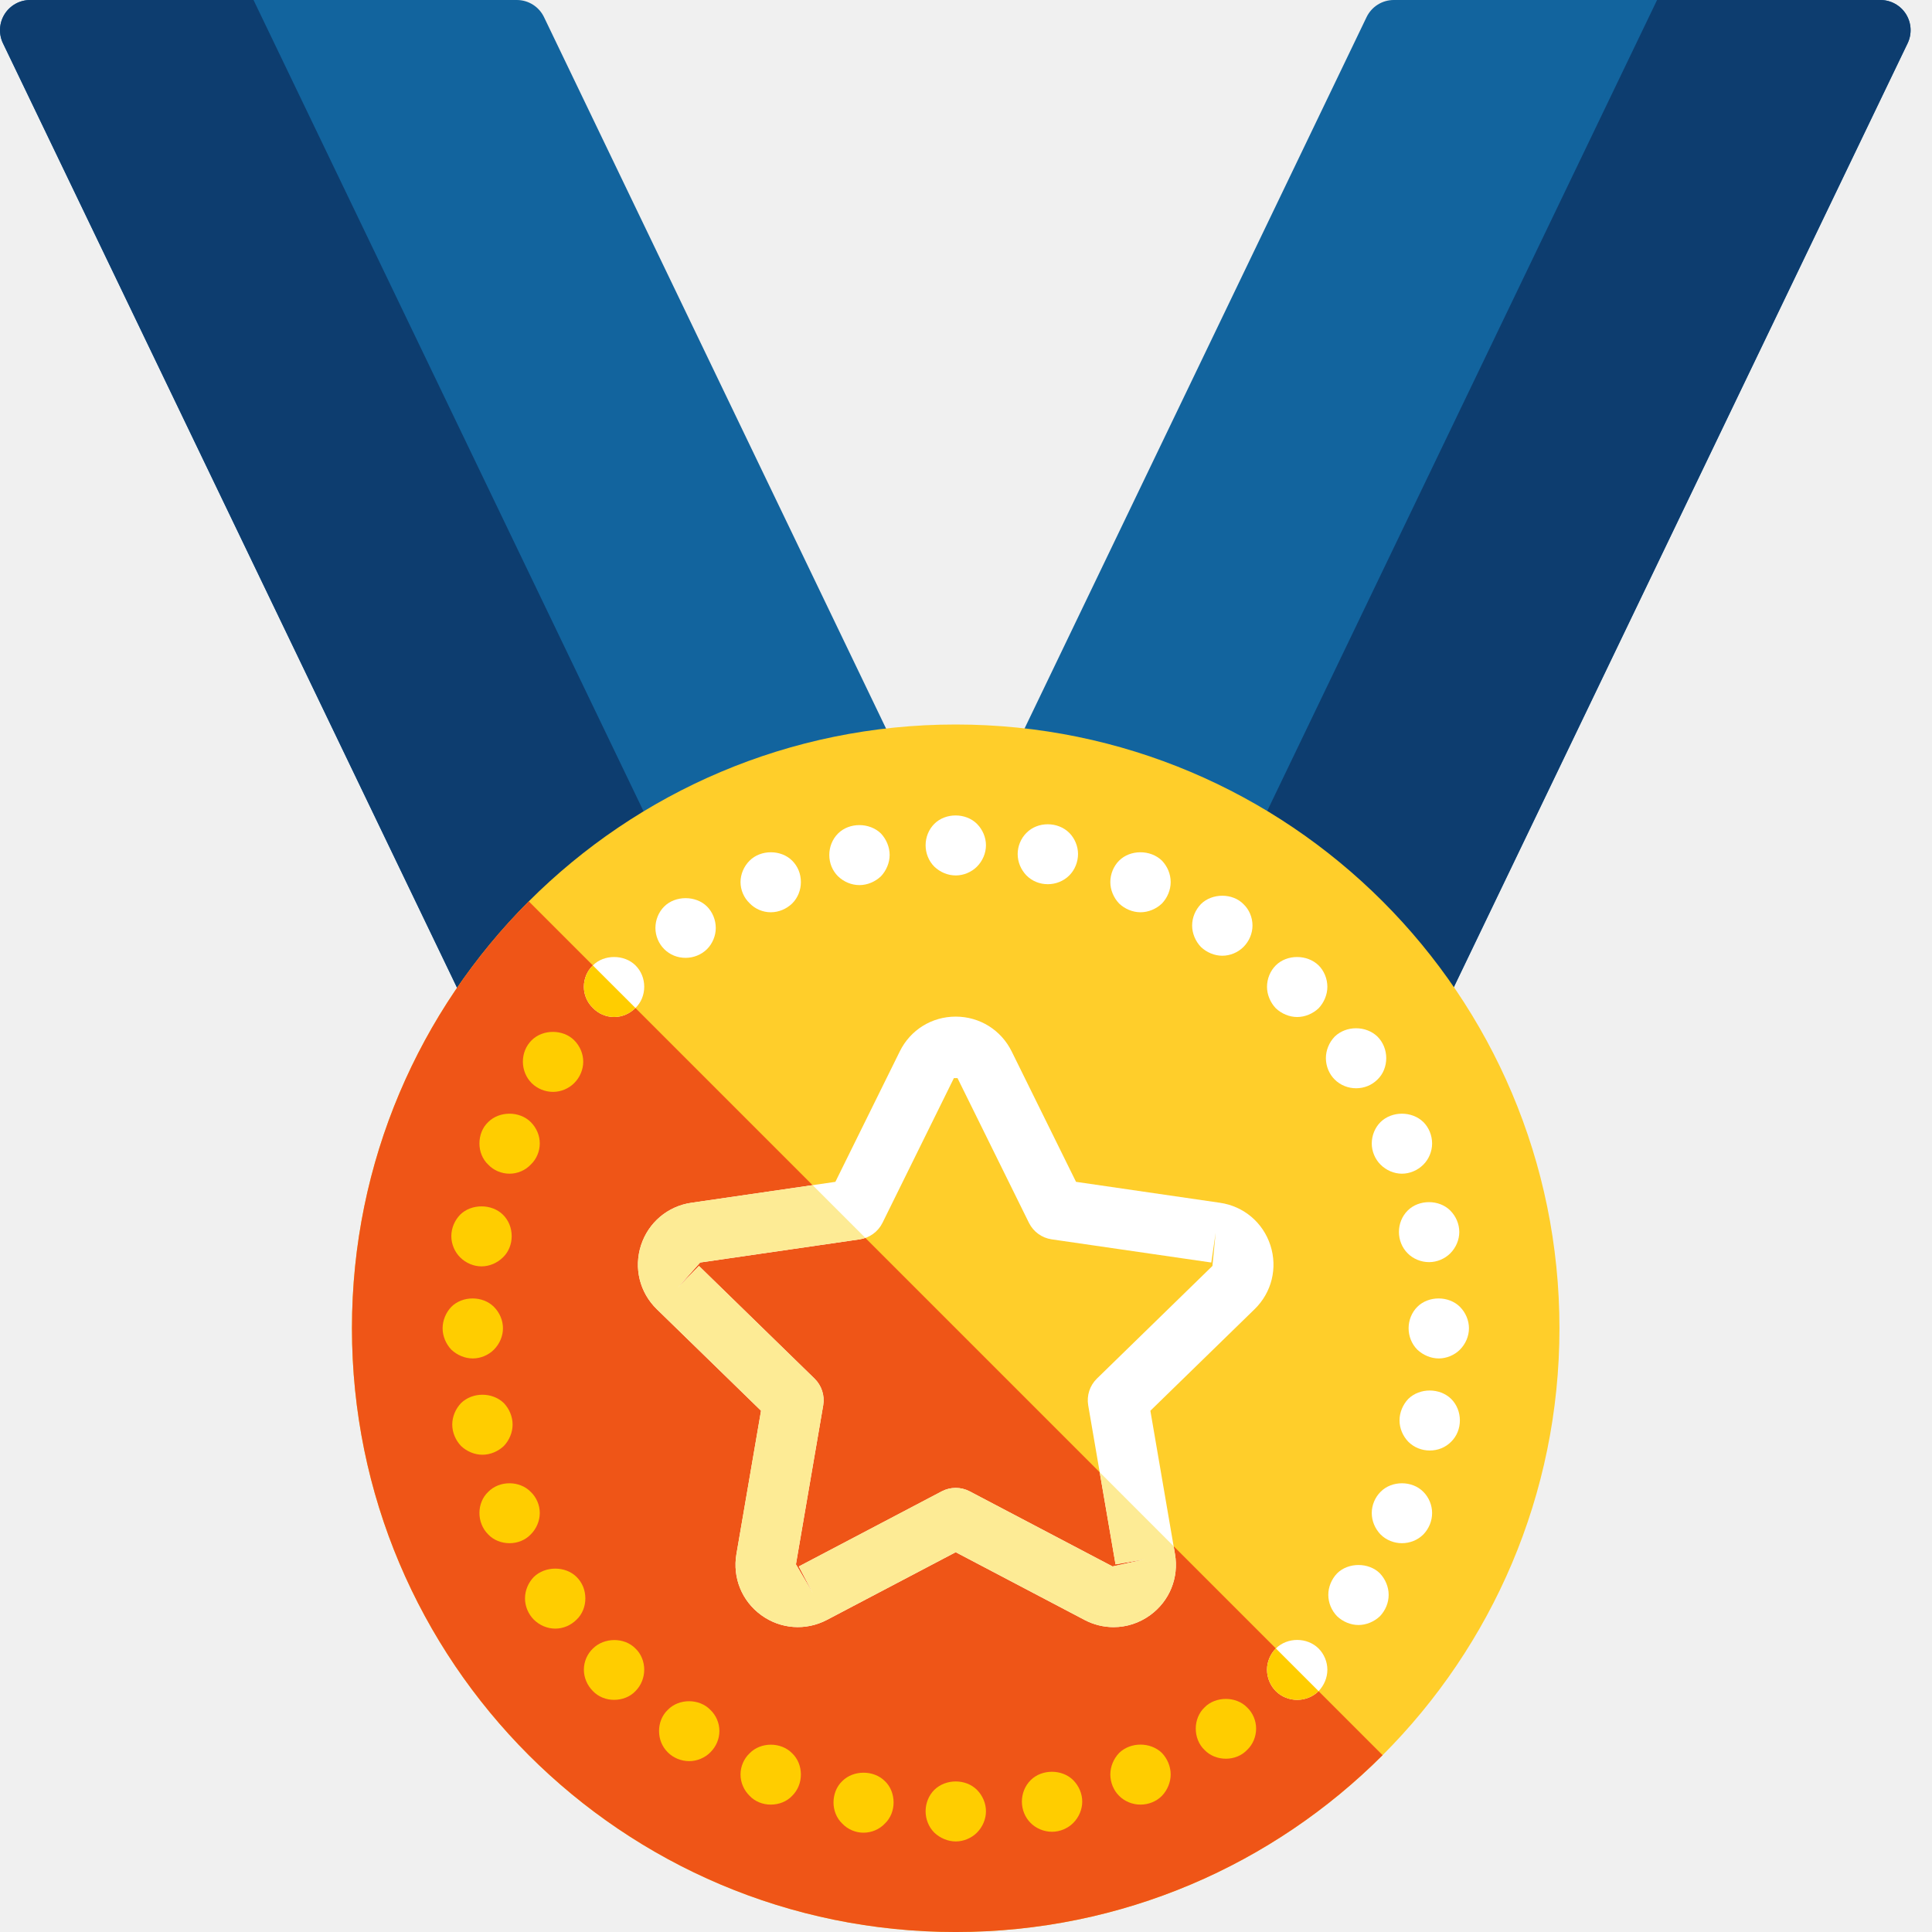
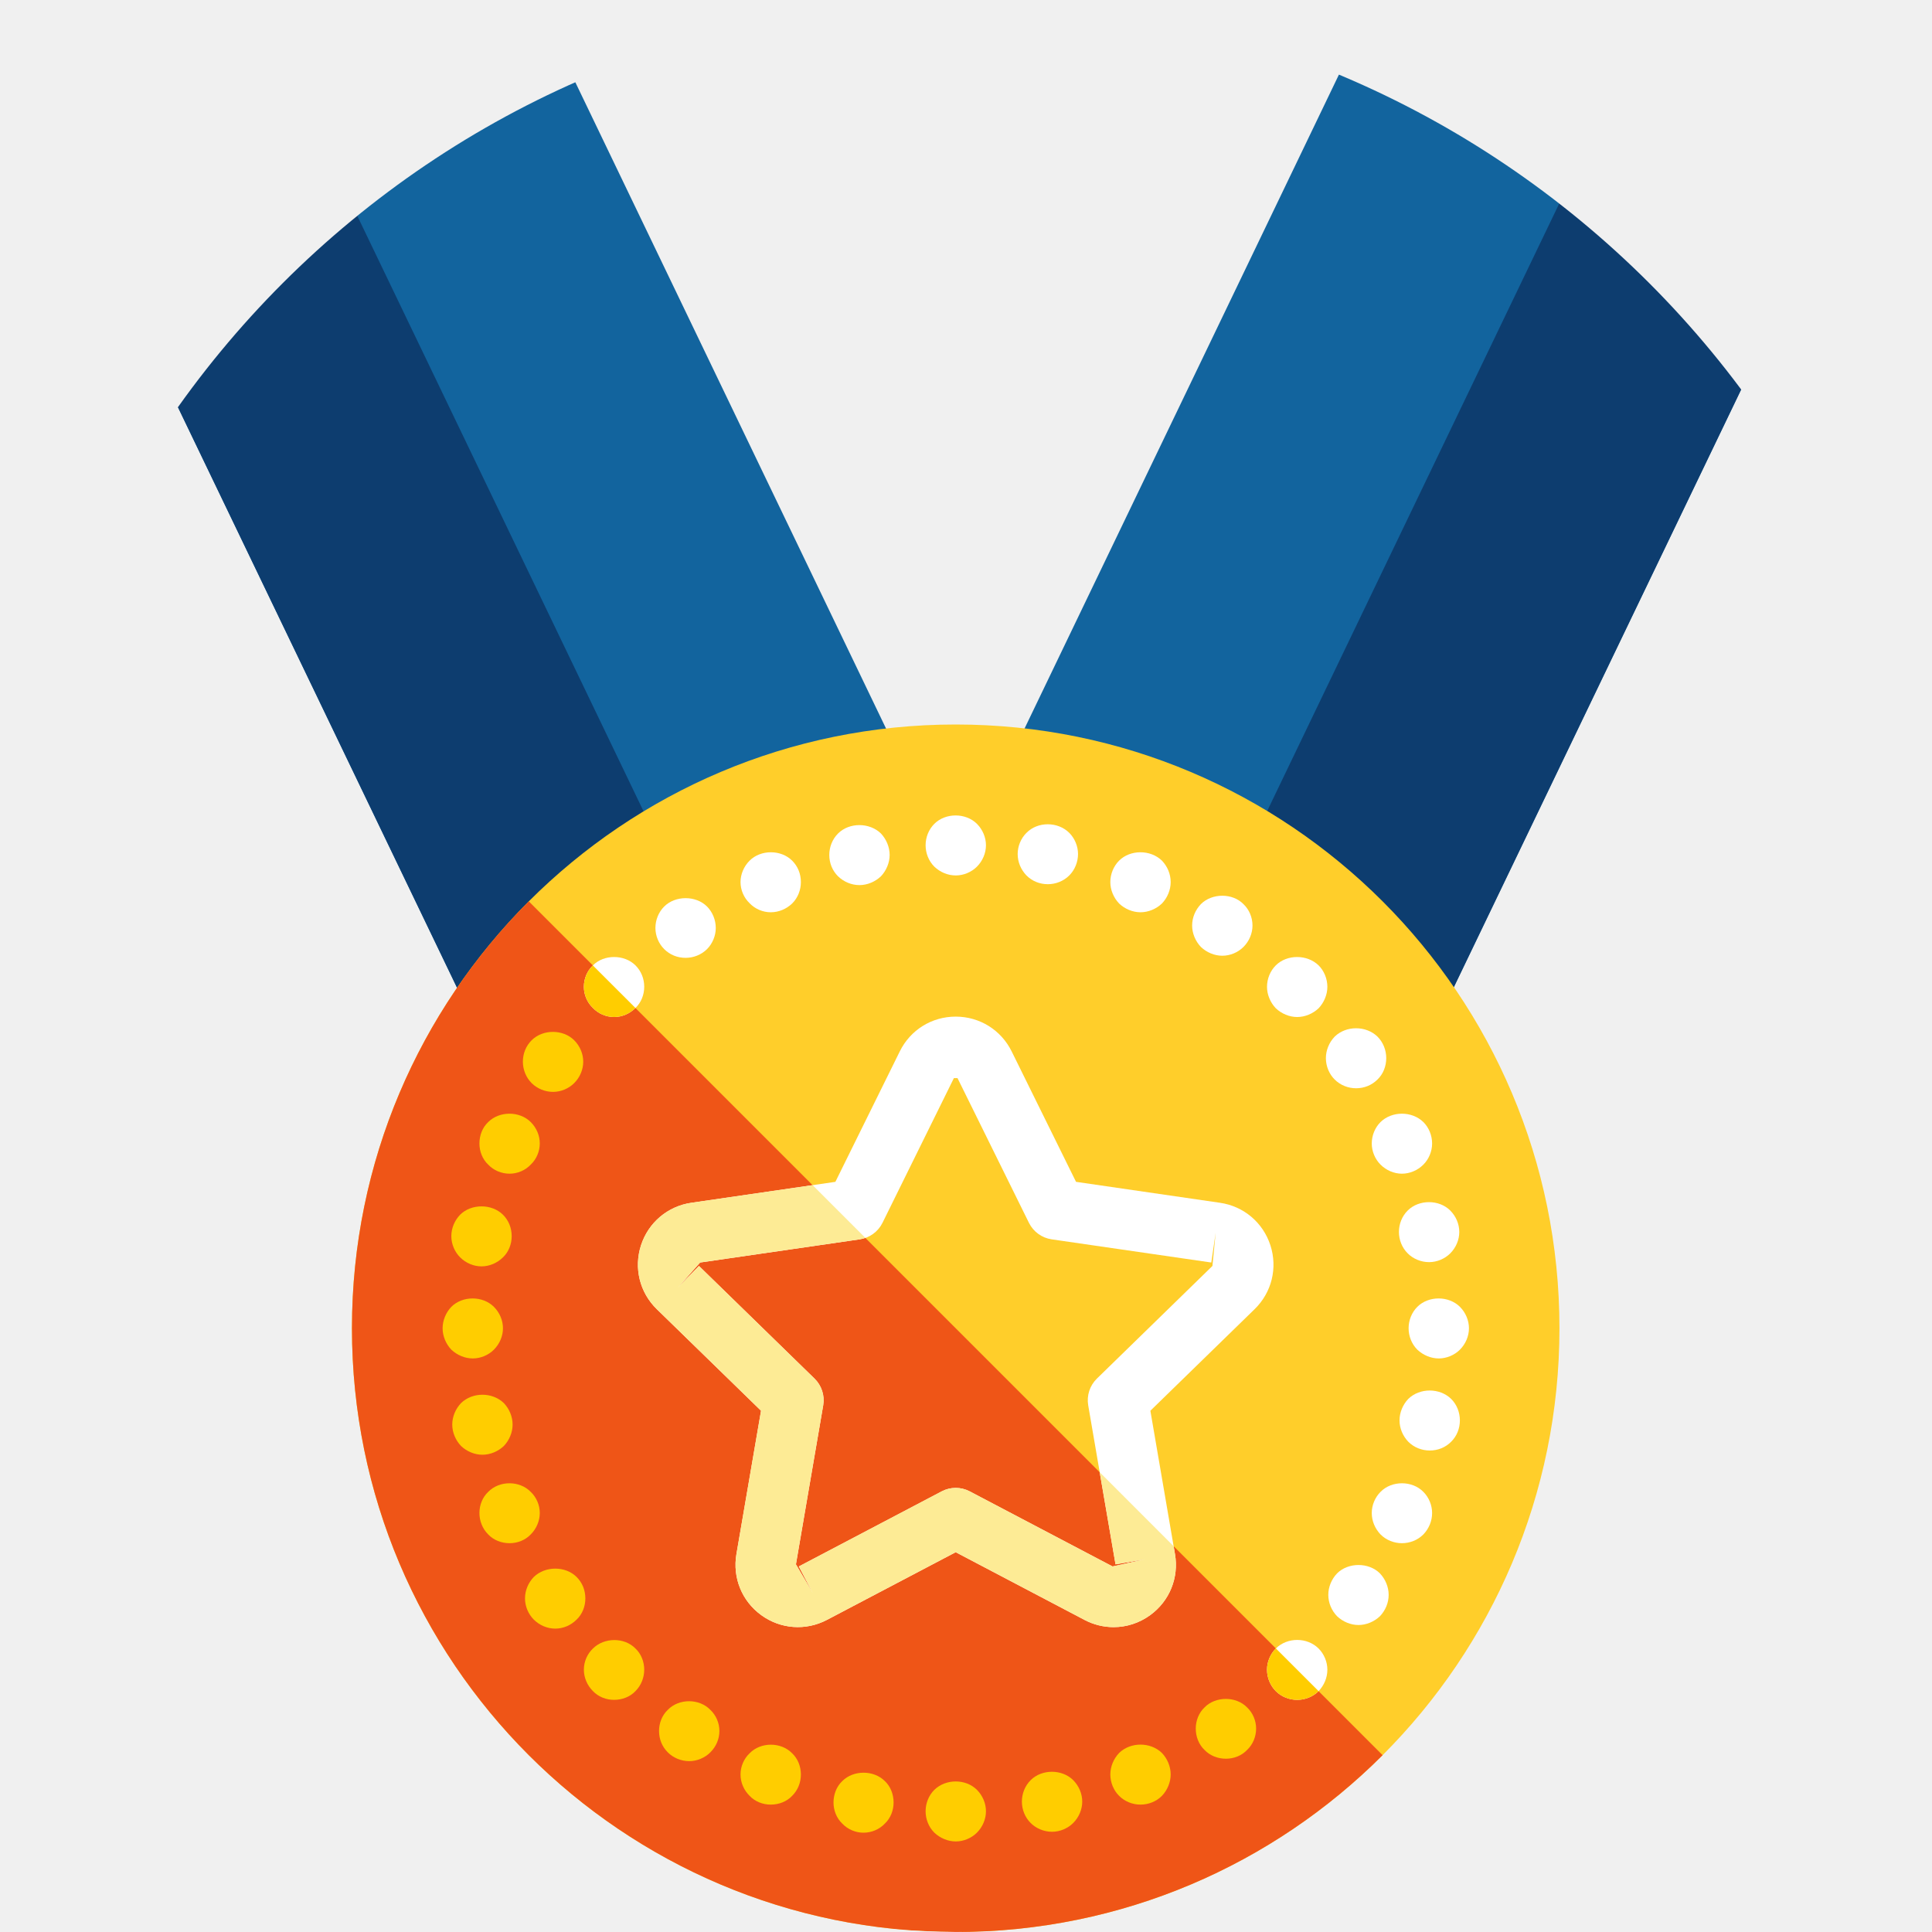
<svg xmlns="http://www.w3.org/2000/svg" width="50" height="50" viewBox="0 0 50 50" fill="none">
-   <path d="M0.077 19.194L9.092 0.443C9.223 0.172 9.496 0 9.796 0H22.39C22.659 0 22.908 0.138 23.052 0.365C23.194 0.593 23.21 0.878 23.094 1.12L11.142 25.98C11.045 26.181 10.867 26.332 10.653 26.393C10.583 26.413 10.51 26.423 10.438 26.423C10.291 26.423 10.146 26.382 10.02 26.302L0.363 20.192C0.028 19.98 -0.094 19.551 0.077 19.194Z" transform="translate(26.2747)" fill="#12649E" />
-   <path d="M11.233 0H17.013C17.281 0 17.531 0.138 17.674 0.365C17.817 0.593 17.833 0.878 17.717 1.12L5.765 25.98C5.668 26.181 5.49 26.332 5.276 26.393C5.205 26.413 5.133 26.423 5.06 26.423C4.914 26.423 4.769 26.382 4.642 26.302L0 23.365L11.233 0Z" transform="translate(31.6521)" fill="#0D3D6F" />
-   <path d="M23.094 19.194L14.079 0.443C13.949 0.172 13.675 0 13.375 0H0.781C0.512 0 0.263 0.138 0.12 0.365C-0.023 0.593 -0.039 0.878 0.077 1.12L12.029 25.98C12.126 26.181 12.304 26.332 12.518 26.393C12.588 26.413 12.661 26.423 12.733 26.423C12.88 26.423 13.025 26.382 13.151 26.302L22.808 20.192C23.143 19.98 23.266 19.551 23.094 19.194Z" fill="#12649E" />
-   <path d="M6.561 0H0.781C0.512 0 0.263 0.138 0.12 0.365C-0.023 0.593 -0.039 0.878 0.077 1.12L12.029 25.98C12.126 26.181 12.304 26.332 12.518 26.393C12.588 26.413 12.661 26.423 12.733 26.423C12.88 26.423 13.025 26.382 13.151 26.302L17.794 23.365L6.561 0Z" fill="#0D3D6F" />
-   <path d="M15.625 31.25C24.254 31.25 31.25 24.254 31.25 15.625C31.25 6.996 24.254 0 15.625 0C6.996 0 0 6.996 0 15.625C0 24.254 6.996 31.25 15.625 31.25Z" transform="translate(9.10857 18.75)" fill="#FFCE2A" />
-   <path d="M15.625 26.674C19.94 26.674 23.846 24.925 26.673 22.097L4.576 0C1.749 2.828 0 6.734 0 11.049C0 19.678 6.996 26.674 15.625 26.674Z" transform="translate(9.10857 23.3264)" fill="#EF5517" />
-   <path d="M12.309 15.8C12.053 15.8 11.795 15.738 11.557 15.613L8.224 13.861L4.891 15.613C4.343 15.9 3.691 15.853 3.192 15.49C2.69 15.126 2.445 14.521 2.549 13.911L3.186 10.2L0.489 7.572C0.045 7.14 -0.111 6.506 0.08 5.917C0.272 5.328 0.771 4.907 1.383 4.818L5.11 4.276L6.777 0.9C7.05 0.345 7.604 0 8.223 0H8.224C8.843 0 9.398 0.345 9.672 0.9L11.338 4.276L15.064 4.818C15.677 4.907 16.176 5.328 16.368 5.917C16.559 6.506 16.403 7.14 15.959 7.572L13.262 10.2L13.899 13.911C14.004 14.521 13.758 15.126 13.257 15.49C12.974 15.696 12.643 15.8 12.309 15.8ZM1.579 6.453L4.57 9.368C4.754 9.547 4.838 9.806 4.795 10.059L4.089 14.175L4.527 14.922L4.164 14.23L7.861 12.287C8.088 12.167 8.36 12.167 8.587 12.287L12.284 14.23L13.13 14.043L12.36 14.175L11.653 10.059C11.61 9.806 11.694 9.548 11.878 9.368L14.868 6.453L14.952 5.591L14.839 6.364L10.707 5.764C10.453 5.727 10.233 5.567 10.119 5.336L8.271 1.592C8.271 1.592 8.225 1.592 8.196 1.592C8.185 1.592 8.177 1.592 8.177 1.592L6.329 5.337C6.215 5.567 5.995 5.727 5.741 5.764L1.609 6.364L1.034 7.013L1.579 6.453Z" transform="translate(16.5096 26.3099)" fill="white" />
-   <path d="M0.781 1.553C0.578 1.553 0.375 1.467 0.226 1.326C0.078 1.178 0 0.974 0 0.772C0 0.568 0.078 0.365 0.226 0.217C0.515 -0.072 1.038 -0.072 1.328 0.217C1.476 0.365 1.562 0.568 1.562 0.772C1.562 0.974 1.476 1.178 1.328 1.326C1.187 1.467 0.984 1.553 0.781 1.553Z" transform="translate(36.4545 33.6035)" fill="white" />
-   <path d="M0.781 1.553C0.57 1.553 0.375 1.467 0.226 1.326C0.078 1.178 0 0.974 0 0.772C0 0.568 0.078 0.365 0.226 0.217C0.515 -0.072 1.038 -0.072 1.328 0.217C1.476 0.365 1.562 0.568 1.562 0.772C1.562 0.974 1.476 1.178 1.328 1.326C1.187 1.467 0.984 1.553 0.781 1.553Z" transform="translate(23.9546 21.1035)" fill="white" />
-   <path d="M0.781 1.553C0.578 1.553 0.375 1.467 0.234 1.318C0.085 1.178 0 0.974 0 0.772C0 0.561 0.085 0.357 0.234 0.217C0.516 -0.072 1.047 -0.072 1.336 0.217C1.484 0.365 1.562 0.561 1.562 0.772C1.562 0.974 1.484 1.178 1.336 1.318C1.187 1.467 0.992 1.553 0.781 1.553Z" transform="translate(15.1105 24.7673)" fill="white" />
-   <path d="M0.781 1.551C0.578 1.551 0.375 1.473 0.227 1.324C0.086 1.184 0 0.98 0 0.77C0 0.566 0.086 0.363 0.227 0.223C0.523 -0.074 1.039 -0.074 1.336 0.223C1.476 0.363 1.562 0.566 1.562 0.77C1.562 0.98 1.476 1.176 1.336 1.324C1.187 1.473 0.984 1.551 0.781 1.551Z" transform="translate(32.7901 42.4413)" fill="white" />
-   <path d="M0.781 1.553C0.578 1.553 0.375 1.467 0.227 1.326C0.086 1.178 0 0.974 0 0.772C0 0.561 0.086 0.357 0.227 0.217C0.516 -0.072 1.039 -0.072 1.336 0.217C1.476 0.357 1.562 0.561 1.562 0.772C1.562 0.974 1.476 1.178 1.336 1.326C1.187 1.467 0.984 1.553 0.781 1.553Z" transform="translate(32.7901 24.7673)" fill="white" />
-   <path d="M0.781 1.553C0.578 1.553 0.375 1.467 0.227 1.318C0.086 1.178 0 0.974 0 0.772C0 0.561 0.086 0.357 0.227 0.217C0.523 -0.072 1.039 -0.072 1.336 0.217C1.477 0.357 1.562 0.561 1.562 0.772C1.562 0.974 1.477 1.178 1.336 1.318C1.188 1.467 0.984 1.553 0.781 1.553Z" transform="translate(35.5009 28.822)" fill="white" />
-   <path d="M0.781 1.553C0.578 1.553 0.375 1.467 0.235 1.319C0.086 1.178 0 0.975 0 0.772C0 0.569 0.086 0.365 0.235 0.217C0.523 -0.072 1.047 -0.072 1.336 0.217C1.485 0.365 1.562 0.561 1.562 0.772C1.562 0.975 1.485 1.178 1.336 1.326C1.188 1.467 0.993 1.553 0.781 1.553Z" transform="translate(19.1648 22.0564)" fill="white" />
-   <path d="M0.781 1.551C0.578 1.551 0.375 1.473 0.227 1.324C0.086 1.176 0 0.98 0 0.769C0 0.566 0.086 0.363 0.227 0.223C0.516 -0.074 1.047 -0.074 1.336 0.223C1.477 0.363 1.562 0.566 1.562 0.769C1.562 0.98 1.477 1.176 1.336 1.324C1.188 1.473 0.984 1.551 0.781 1.551Z" transform="translate(35.5009 38.3867)" fill="white" />
-   <path d="M0.781 1.553C0.578 1.553 0.375 1.467 0.227 1.326C0.086 1.178 0 0.975 0 0.772C0 0.561 0.086 0.358 0.227 0.217C0.516 -0.072 1.039 -0.072 1.336 0.217C1.477 0.365 1.562 0.561 1.562 0.772C1.562 0.975 1.477 1.178 1.336 1.326C1.188 1.467 0.985 1.553 0.781 1.553Z" transform="translate(28.7351 22.0564)" fill="white" />
-   <path d="M0.781 1.553C0.57 1.553 0.367 1.467 0.227 1.326C0.078 1.178 0 0.975 0 0.772C0 0.568 0.078 0.365 0.227 0.217C0.516 -0.072 1.039 -0.072 1.328 0.217C1.476 0.365 1.562 0.568 1.562 0.772C1.562 0.975 1.476 1.178 1.328 1.326C1.187 1.467 0.984 1.553 0.781 1.553Z" transform="translate(36.2043 31.1111)" fill="white" />
-   <path d="M0.781 1.553C0.57 1.553 0.375 1.467 0.227 1.326C0.078 1.178 0 0.982 0 0.772C0 0.569 0.078 0.365 0.227 0.217C0.516 -0.072 1.039 -0.072 1.336 0.217C1.476 0.365 1.562 0.569 1.562 0.772C1.562 0.974 1.476 1.178 1.336 1.326C1.187 1.467 0.984 1.553 0.781 1.553Z" transform="translate(21.462 21.3533)" fill="white" />
-   <path d="M0.781 1.553C0.578 1.553 0.375 1.467 0.227 1.326C0.085 1.178 0 0.982 0 0.771C0 0.568 0.085 0.365 0.227 0.217C0.516 -0.072 1.047 -0.072 1.336 0.217C1.476 0.365 1.562 0.568 1.562 0.771C1.562 0.982 1.476 1.178 1.336 1.326C1.187 1.467 0.984 1.553 0.781 1.553Z" transform="translate(34.3764 40.502)" fill="white" />
-   <path d="M0.781 1.553C0.578 1.553 0.375 1.467 0.227 1.326C0.086 1.178 0 0.975 0 0.772C0 0.561 0.086 0.365 0.227 0.217C0.516 -0.072 1.047 -0.072 1.328 0.217C1.477 0.358 1.562 0.561 1.562 0.772C1.562 0.975 1.477 1.178 1.328 1.326C1.188 1.467 0.985 1.553 0.781 1.553Z" transform="translate(30.8523 23.1813)" fill="white" />
-   <path d="M0.781 1.553C0.578 1.553 0.375 1.475 0.227 1.326C0.085 1.186 0 0.982 0 0.772C0 0.569 0.085 0.365 0.227 0.217C0.523 -0.072 1.039 -0.072 1.336 0.217C1.484 0.365 1.562 0.569 1.562 0.772C1.562 0.982 1.484 1.185 1.336 1.326C1.187 1.475 0.992 1.553 0.781 1.553Z" transform="translate(34.3138 26.6111)" fill="white" />
-   <path d="M0.781 1.545C0.57 1.545 0.375 1.467 0.227 1.319C0.085 1.178 0 0.975 0 0.772C0 0.561 0.085 0.358 0.227 0.217C0.516 -0.072 1.047 -0.072 1.336 0.217C1.476 0.358 1.562 0.561 1.562 0.772C1.562 0.975 1.476 1.178 1.336 1.319C1.187 1.467 0.984 1.545 0.781 1.545Z" transform="translate(16.9622 23.2439)" fill="white" />
-   <path d="M0.781 1.553C0.578 1.553 0.375 1.475 0.227 1.326C0.086 1.178 0 0.982 0 0.772C0 0.569 0.086 0.365 0.227 0.217C0.523 -0.072 1.039 -0.072 1.336 0.217C1.485 0.365 1.562 0.569 1.562 0.772C1.562 0.982 1.485 1.178 1.336 1.326C1.188 1.475 0.993 1.553 0.781 1.553Z" transform="translate(36.2196 35.9861)" fill="white" />
-   <path d="M0.781 1.551C0.57 1.551 0.375 1.473 0.227 1.324C0.085 1.176 0 0.981 0 0.77C0 0.566 0.085 0.363 0.227 0.223C0.516 -0.074 1.039 -0.074 1.336 0.223C1.476 0.363 1.562 0.566 1.562 0.77C1.562 0.981 1.476 1.184 1.336 1.324C1.187 1.473 0.984 1.551 0.781 1.551Z" transform="translate(26.3372 21.3319)" fill="white" />
-   <path d="M12.31 11.439C12.643 11.439 12.974 11.334 13.257 11.128C13.758 10.764 14.004 10.159 13.899 9.55L13.864 9.344L11.951 7.43L12.36 9.813L13.13 9.681L12.284 9.868L8.587 7.925C8.36 7.805 8.088 7.805 7.861 7.925L4.164 9.868L4.528 10.56L4.089 9.813L4.795 5.698C4.838 5.444 4.754 5.186 4.57 5.006L1.58 2.091L1.034 2.651L1.609 2.002L5.741 1.402C5.79 1.395 5.837 1.379 5.884 1.363L4.521 0L1.383 0.456C0.771 0.545 0.272 0.967 0.08 1.555C-0.111 2.144 0.045 2.778 0.489 3.21L3.186 5.838L2.549 9.549C2.445 10.159 2.69 10.764 3.192 11.128C3.691 11.491 4.343 11.539 4.891 11.251L8.224 9.499L11.557 11.251C11.795 11.377 12.053 11.439 12.31 11.439Z" transform="translate(16.5095 30.6715)" fill="#FDEB95" />
-   <path d="M0.781 1.553C0.578 1.553 0.375 1.467 0.226 1.326C0.085 1.178 0 0.974 0 0.772C0 0.568 0.085 0.365 0.226 0.217C0.515 -0.072 1.038 -0.072 1.327 0.217C1.476 0.365 1.562 0.568 1.562 0.772C1.562 0.974 1.476 1.178 1.327 1.326C1.187 1.467 0.984 1.553 0.781 1.553Z" transform="translate(11.4546 33.6035)" fill="#FFCD00" />
-   <path d="M0.781 1.553C0.578 1.553 0.375 1.467 0.226 1.326C0.078 1.178 0 0.974 0 0.772C0 0.568 0.078 0.365 0.226 0.217C0.523 -0.072 1.038 -0.072 1.328 0.217C1.476 0.365 1.562 0.568 1.562 0.772C1.562 0.974 1.476 1.178 1.328 1.326C1.187 1.467 0.984 1.553 0.781 1.553Z" transform="translate(23.9546 46.1035)" fill="#FFCD00" />
-   <path d="M0.781 1.548C0.578 1.548 0.375 1.47 0.234 1.321C0.085 1.173 0 0.97 0 0.767C0 0.563 0.085 0.361 0.234 0.22C0.523 -0.069 1.047 -0.077 1.336 0.22C1.484 0.36 1.562 0.563 1.562 0.767C1.562 0.97 1.484 1.173 1.336 1.321C1.196 1.47 0.992 1.548 0.781 1.548Z" transform="translate(15.1105 42.4441)" fill="#FFCD00" />
-   <path d="M0.781 1.551C0.57 1.551 0.367 1.473 0.227 1.324C0.078 1.176 0 0.973 0 0.769C0 0.566 0.078 0.363 0.227 0.223C0.516 -0.074 1.039 -0.074 1.328 0.223C1.476 0.363 1.562 0.566 1.562 0.769C1.562 0.973 1.476 1.176 1.328 1.324C1.187 1.473 0.984 1.551 0.781 1.551Z" transform="translate(12.4075 38.3867)" fill="#FFCD00" />
-   <path d="M0.781 1.553C0.578 1.553 0.375 1.475 0.227 1.326C0.086 1.186 0 0.982 0 0.772C0 0.569 0.086 0.365 0.227 0.217C0.523 -0.072 1.039 -0.072 1.336 0.217C1.477 0.365 1.562 0.569 1.562 0.772C1.562 0.975 1.477 1.178 1.336 1.326C1.188 1.475 0.985 1.553 0.781 1.553Z" transform="translate(28.7351 45.1501)" fill="#FFCD00" />
-   <path d="M0.781 1.553C0.57 1.553 0.367 1.467 0.227 1.318C0.078 1.178 0 0.974 0 0.772C0 0.561 0.078 0.357 0.227 0.217C0.516 -0.072 1.039 -0.072 1.328 0.217C1.476 0.365 1.562 0.561 1.562 0.772C1.562 0.974 1.476 1.178 1.328 1.318C1.187 1.467 0.984 1.553 0.781 1.553Z" transform="translate(12.4075 28.822)" fill="#FFCD00" />
-   <path d="M0.781 1.551C0.578 1.551 0.375 1.473 0.235 1.324C0.086 1.176 0 0.981 0 0.77C0 0.567 0.086 0.363 0.235 0.223C0.523 -0.074 1.047 -0.074 1.336 0.223C1.485 0.363 1.562 0.567 1.562 0.77C1.562 0.981 1.485 1.176 1.336 1.324C1.196 1.473 0.993 1.551 0.781 1.551Z" transform="translate(19.1648 45.1521)" fill="#FFCD00" />
-   <path d="M0.781 1.553C0.578 1.553 0.375 1.467 0.227 1.326C0.086 1.178 0 0.974 0 0.772C0 0.568 0.086 0.365 0.227 0.217C0.523 -0.072 1.039 -0.072 1.336 0.217C1.477 0.365 1.562 0.568 1.562 0.772C1.562 0.974 1.477 1.178 1.336 1.326C1.188 1.467 0.984 1.553 0.781 1.553Z" transform="translate(11.7041 36.0955)" fill="#FFCD00" />
-   <path d="M0.781 1.553C0.571 1.553 0.367 1.467 0.227 1.326C0.078 1.178 0 0.975 0 0.772C0 0.569 0.078 0.365 0.227 0.217C0.516 -0.072 1.039 -0.072 1.328 0.217C1.476 0.365 1.562 0.569 1.562 0.772C1.562 0.975 1.476 1.178 1.328 1.326C1.188 1.467 0.984 1.553 0.781 1.553Z" transform="translate(26.4463 45.8531)" fill="#FFCD00" />
-   <path d="M0.781 1.553C0.571 1.553 0.368 1.467 0.227 1.326C0.079 1.178 0 0.974 0 0.772C0 0.561 0.079 0.365 0.227 0.217C0.516 -0.072 1.039 -0.072 1.328 0.217C1.477 0.365 1.562 0.568 1.562 0.772C1.562 0.974 1.477 1.178 1.328 1.326C1.188 1.467 0.985 1.553 0.781 1.553Z" transform="translate(13.532 26.7048)" fill="#FFCD00" />
-   <path d="M0.781 1.551C0.57 1.551 0.367 1.465 0.227 1.324C0.078 1.176 0 0.981 0 0.77C0 0.566 0.078 0.363 0.227 0.223C0.515 -0.074 1.039 -0.074 1.327 0.223C1.476 0.363 1.562 0.566 1.562 0.77C1.562 0.981 1.476 1.176 1.327 1.324C1.187 1.465 0.984 1.551 0.781 1.551Z" transform="translate(17.056 44.0271)" fill="#FFCD00" />
-   <path d="M0.781 1.553C0.578 1.553 0.375 1.467 0.227 1.319C0.086 1.178 0 0.975 0 0.772C0 0.561 0.086 0.365 0.227 0.217C0.523 -0.072 1.047 -0.072 1.336 0.217C1.485 0.365 1.562 0.561 1.562 0.772C1.562 0.975 1.485 1.178 1.336 1.319C1.188 1.467 0.993 1.553 0.781 1.553Z" transform="translate(13.587 40.5955)" fill="#FFCD00" />
-   <path d="M0.781 1.548C0.571 1.548 0.368 1.47 0.227 1.321C0.079 1.181 0 0.978 0 0.767C0 0.564 0.079 0.36 0.227 0.22C0.508 -0.069 1.039 -0.077 1.328 0.22C1.477 0.36 1.562 0.564 1.562 0.767C1.562 0.978 1.477 1.181 1.328 1.321C1.188 1.47 0.985 1.548 0.781 1.548Z" transform="translate(30.9462 43.9675)" fill="#FFCD00" />
-   <path d="M0.781 1.553C0.578 1.553 0.375 1.467 0.227 1.319C0.086 1.178 0 0.975 0 0.772C0 0.561 0.086 0.365 0.227 0.217C0.516 -0.072 1.047 -0.072 1.337 0.217C1.485 0.365 1.562 0.561 1.562 0.772C1.562 0.975 1.485 1.178 1.337 1.319C1.188 1.467 0.985 1.553 0.781 1.553Z" transform="translate(11.6804 31.2205)" fill="#FFCD00" />
-   <path d="M0.774 1.553C0.571 1.553 0.368 1.467 0.227 1.318C0.079 1.178 0 0.974 0 0.772C0 0.561 0.079 0.357 0.227 0.217C0.516 -0.072 1.039 -0.072 1.328 0.217C1.477 0.357 1.555 0.561 1.555 0.772C1.555 0.974 1.477 1.178 1.328 1.318C1.188 1.467 0.985 1.553 0.774 1.553Z" transform="translate(21.5712 45.877)" fill="#FFCD00" />
-   <path d="M0.233 0C0.085 0.14 0 0.343 0 0.554C0 0.756 0.085 0.96 0.234 1.1C0.375 1.249 0.578 1.335 0.781 1.335C0.991 1.335 1.186 1.249 1.335 1.101L0.233 0Z" transform="translate(15.1105 24.9855)" fill="#FFCD00" />
-   <path d="M0.781 1.331C0.984 1.331 1.186 1.253 1.335 1.105L0.23 0C0.229 0.001 0.228 0.001 0.227 0.002C0.086 0.143 0 0.346 0 0.549C0 0.76 0.086 0.963 0.227 1.104C0.375 1.252 0.578 1.331 0.781 1.331Z" transform="translate(32.7901 42.6616)" fill="#FFCD00" />
+   <mask id="mask0" mask-type="alpha" maskUnits="userSpaceOnUse" x="0" y="0" width="50" height="50">
+     <circle cx="25" cy="25" r="25" fill="#C4C4C4" />
+   </mask>
+   <g mask="url(#mask0)">
+     <path d="M0.077 19.194L9.092 0.443C9.223 0.172 9.496 0 9.796 0H22.39C22.659 0 22.908 0.138 23.052 0.365C23.194 0.593 23.21 0.878 23.094 1.12L11.142 25.98C11.045 26.181 10.867 26.332 10.653 26.393C10.583 26.413 10.51 26.423 10.438 26.423C10.291 26.423 10.146 26.382 10.02 26.302L0.363 20.192C0.028 19.98 -0.094 19.551 0.077 19.194Z" transform="translate(26.2747)" fill="#12649E" />
+     <path d="M11.233 0H17.013C17.281 0 17.531 0.138 17.674 0.365C17.817 0.593 17.833 0.878 17.717 1.12L5.765 25.98C5.668 26.181 5.49 26.332 5.276 26.393C5.205 26.413 5.133 26.423 5.06 26.423C4.914 26.423 4.769 26.382 4.642 26.302L0 23.365L11.233 0Z" transform="translate(31.6521)" fill="#0D3D6F" />
+     <path d="M23.094 19.194L14.079 0.443C13.949 0.172 13.675 0 13.375 0H0.781C0.512 0 0.263 0.138 0.12 0.365C-0.023 0.593 -0.039 0.878 0.077 1.12L12.029 25.98C12.126 26.181 12.304 26.332 12.518 26.393C12.588 26.413 12.661 26.423 12.733 26.423C12.88 26.423 13.025 26.382 13.151 26.302L22.808 20.192C23.143 19.98 23.266 19.551 23.094 19.194Z" fill="#12649E" />
+     <path d="M6.561 0H0.781C0.512 0 0.263 0.138 0.12 0.365C-0.023 0.593 -0.039 0.878 0.077 1.12L12.029 25.98C12.126 26.181 12.304 26.332 12.518 26.393C12.588 26.413 12.661 26.423 12.733 26.423C12.88 26.423 13.025 26.382 13.151 26.302L17.794 23.365L6.561 0Z" fill="#0D3D6F" />
+     <path d="M15.625 31.25C24.254 31.25 31.25 24.254 31.25 15.625C31.25 6.996 24.254 0 15.625 0C6.996 0 0 6.996 0 15.625C0 24.254 6.996 31.25 15.625 31.25Z" transform="translate(9.10857 18.75)" fill="#FFCE2A" />
+     <path d="M15.625 26.674C19.94 26.674 23.846 24.925 26.673 22.097L4.576 0C1.749 2.828 0 6.734 0 11.049C0 19.678 6.996 26.674 15.625 26.674Z" transform="translate(9.10857 23.3264)" fill="#EF5517" />
+     <path d="M12.309 15.8C12.053 15.8 11.795 15.738 11.557 15.613L8.224 13.861L4.891 15.613C4.343 15.9 3.691 15.853 3.192 15.49C2.69 15.126 2.445 14.521 2.549 13.911L3.186 10.2L0.489 7.572C0.045 7.14 -0.111 6.506 0.08 5.917C0.272 5.328 0.771 4.907 1.383 4.818L5.11 4.276L6.777 0.9C7.05 0.345 7.604 0 8.223 0H8.224C8.843 0 9.398 0.345 9.672 0.9L11.338 4.276L15.064 4.818C15.677 4.907 16.176 5.328 16.368 5.917C16.559 6.506 16.403 7.14 15.959 7.572L13.262 10.2L13.899 13.911C14.004 14.521 13.758 15.126 13.257 15.49C12.974 15.696 12.643 15.8 12.309 15.8ZM1.579 6.453L4.57 9.368C4.754 9.547 4.838 9.806 4.795 10.059L4.089 14.175L4.527 14.922L4.164 14.23L7.861 12.287C8.088 12.167 8.36 12.167 8.587 12.287L12.284 14.23L13.13 14.043L12.36 14.175L11.653 10.059C11.61 9.806 11.694 9.548 11.878 9.368L14.868 6.453L14.952 5.591L14.839 6.364L10.707 5.764C10.453 5.727 10.233 5.567 10.119 5.336L8.271 1.592C8.271 1.592 8.225 1.592 8.196 1.592C8.185 1.592 8.177 1.592 8.177 1.592L6.329 5.337C6.215 5.567 5.995 5.727 5.741 5.764L1.609 6.364L1.034 7.013L1.579 6.453Z" transform="translate(16.5096 26.3099)" fill="white" />
+     <path d="M0.781 1.553C0.578 1.553 0.375 1.467 0.226 1.326C0.078 1.178 0 0.974 0 0.772C0 0.568 0.078 0.365 0.226 0.217C0.515 -0.072 1.038 -0.072 1.328 0.217C1.476 0.365 1.562 0.568 1.562 0.772C1.562 0.974 1.476 1.178 1.328 1.326C1.187 1.467 0.984 1.553 0.781 1.553Z" transform="translate(36.4545 33.6035)" fill="white" />
+     <path d="M0.781 1.553C0.57 1.553 0.375 1.467 0.226 1.326C0.078 1.178 0 0.974 0 0.772C0 0.568 0.078 0.365 0.226 0.217C0.515 -0.072 1.038 -0.072 1.328 0.217C1.476 0.365 1.562 0.568 1.562 0.772C1.562 0.974 1.476 1.178 1.328 1.326C1.187 1.467 0.984 1.553 0.781 1.553Z" transform="translate(23.9546 21.1035)" fill="white" />
+     <path d="M0.781 1.553C0.578 1.553 0.375 1.467 0.234 1.318C0.085 1.178 0 0.974 0 0.772C0 0.561 0.085 0.357 0.234 0.217C0.516 -0.072 1.047 -0.072 1.336 0.217C1.484 0.365 1.562 0.561 1.562 0.772C1.562 0.974 1.484 1.178 1.336 1.318C1.187 1.467 0.992 1.553 0.781 1.553Z" transform="translate(15.1105 24.7673)" fill="white" />
+     <path d="M0.781 1.551C0.578 1.551 0.375 1.473 0.227 1.324C0.086 1.184 0 0.98 0 0.77C0 0.566 0.086 0.363 0.227 0.223C0.523 -0.074 1.039 -0.074 1.336 0.223C1.476 0.363 1.562 0.566 1.562 0.77C1.562 0.98 1.476 1.176 1.336 1.324C1.187 1.473 0.984 1.551 0.781 1.551Z" transform="translate(32.7901 42.4413)" fill="white" />
+     <path d="M0.781 1.553C0.578 1.553 0.375 1.467 0.227 1.326C0.086 1.178 0 0.974 0 0.772C0 0.561 0.086 0.357 0.227 0.217C0.516 -0.072 1.039 -0.072 1.336 0.217C1.476 0.357 1.562 0.561 1.562 0.772C1.562 0.974 1.476 1.178 1.336 1.326C1.187 1.467 0.984 1.553 0.781 1.553Z" transform="translate(32.7901 24.7673)" fill="white" />
+     <path d="M0.781 1.553C0.578 1.553 0.375 1.467 0.227 1.318C0.086 1.178 0 0.974 0 0.772C0 0.561 0.086 0.357 0.227 0.217C0.523 -0.072 1.039 -0.072 1.336 0.217C1.477 0.357 1.562 0.561 1.562 0.772C1.562 0.974 1.477 1.178 1.336 1.318C1.188 1.467 0.984 1.553 0.781 1.553Z" transform="translate(35.5009 28.822)" fill="white" />
+     <path d="M0.781 1.553C0.578 1.553 0.375 1.467 0.235 1.319C0.086 1.178 0 0.975 0 0.772C0 0.569 0.086 0.365 0.235 0.217C0.523 -0.072 1.047 -0.072 1.336 0.217C1.485 0.365 1.562 0.561 1.562 0.772C1.562 0.975 1.485 1.178 1.336 1.326C1.188 1.467 0.993 1.553 0.781 1.553Z" transform="translate(19.1648 22.0564)" fill="white" />
+     <path d="M0.781 1.551C0.578 1.551 0.375 1.473 0.227 1.324C0.086 1.176 0 0.98 0 0.769C0 0.566 0.086 0.363 0.227 0.223C0.516 -0.074 1.047 -0.074 1.336 0.223C1.477 0.363 1.562 0.566 1.562 0.769C1.562 0.98 1.477 1.176 1.336 1.324C1.188 1.473 0.984 1.551 0.781 1.551Z" transform="translate(35.5009 38.3867)" fill="white" />
+     <path d="M0.781 1.553C0.578 1.553 0.375 1.467 0.227 1.326C0.086 1.178 0 0.975 0 0.772C0 0.561 0.086 0.358 0.227 0.217C0.516 -0.072 1.039 -0.072 1.336 0.217C1.477 0.365 1.562 0.561 1.562 0.772C1.562 0.975 1.477 1.178 1.336 1.326C1.188 1.467 0.985 1.553 0.781 1.553Z" transform="translate(28.7351 22.0564)" fill="white" />
+     <path d="M0.781 1.553C0.57 1.553 0.367 1.467 0.227 1.326C0.078 1.178 0 0.975 0 0.772C0 0.568 0.078 0.365 0.227 0.217C0.516 -0.072 1.039 -0.072 1.328 0.217C1.476 0.365 1.562 0.568 1.562 0.772C1.562 0.975 1.476 1.178 1.328 1.326C1.187 1.467 0.984 1.553 0.781 1.553Z" transform="translate(36.2043 31.1111)" fill="white" />
+     <path d="M0.781 1.553C0.57 1.553 0.375 1.467 0.227 1.326C0.078 1.178 0 0.982 0 0.772C0 0.569 0.078 0.365 0.227 0.217C0.516 -0.072 1.039 -0.072 1.336 0.217C1.476 0.365 1.562 0.569 1.562 0.772C1.562 0.974 1.476 1.178 1.336 1.326C1.187 1.467 0.984 1.553 0.781 1.553Z" transform="translate(21.462 21.3533)" fill="white" />
+     <path d="M0.781 1.553C0.578 1.553 0.375 1.467 0.227 1.326C0.085 1.178 0 0.982 0 0.771C0 0.568 0.085 0.365 0.227 0.217C0.516 -0.072 1.047 -0.072 1.336 0.217C1.476 0.365 1.562 0.568 1.562 0.771C1.562 0.982 1.476 1.178 1.336 1.326C1.187 1.467 0.984 1.553 0.781 1.553Z" transform="translate(34.3764 40.502)" fill="white" />
+     <path d="M0.781 1.553C0.578 1.553 0.375 1.467 0.227 1.326C0.086 1.178 0 0.975 0 0.772C0 0.561 0.086 0.365 0.227 0.217C0.516 -0.072 1.047 -0.072 1.328 0.217C1.477 0.358 1.562 0.561 1.562 0.772C1.562 0.975 1.477 1.178 1.328 1.326C1.188 1.467 0.985 1.553 0.781 1.553Z" transform="translate(30.8523 23.1813)" fill="white" />
+     <path d="M0.781 1.553C0.578 1.553 0.375 1.475 0.227 1.326C0.085 1.186 0 0.982 0 0.772C0 0.569 0.085 0.365 0.227 0.217C0.523 -0.072 1.039 -0.072 1.336 0.217C1.484 0.365 1.562 0.569 1.562 0.772C1.562 0.982 1.484 1.185 1.336 1.326C1.187 1.475 0.992 1.553 0.781 1.553Z" transform="translate(34.3138 26.6111)" fill="white" />
+     <path d="M0.781 1.545C0.57 1.545 0.375 1.467 0.227 1.319C0.085 1.178 0 0.975 0 0.772C0 0.561 0.085 0.358 0.227 0.217C0.516 -0.072 1.047 -0.072 1.336 0.217C1.476 0.358 1.562 0.561 1.562 0.772C1.562 0.975 1.476 1.178 1.336 1.319C1.187 1.467 0.984 1.545 0.781 1.545Z" transform="translate(16.9622 23.2439)" fill="white" />
+     <path d="M0.781 1.553C0.578 1.553 0.375 1.475 0.227 1.326C0.086 1.178 0 0.982 0 0.772C0 0.569 0.086 0.365 0.227 0.217C0.523 -0.072 1.039 -0.072 1.336 0.217C1.485 0.365 1.562 0.569 1.562 0.772C1.562 0.982 1.485 1.178 1.336 1.326C1.188 1.475 0.993 1.553 0.781 1.553Z" transform="translate(36.2196 35.9861)" fill="white" />
+     <path d="M0.781 1.551C0.57 1.551 0.375 1.473 0.227 1.324C0.085 1.176 0 0.981 0 0.77C0 0.566 0.085 0.363 0.227 0.223C0.516 -0.074 1.039 -0.074 1.336 0.223C1.476 0.363 1.562 0.566 1.562 0.77C1.562 0.981 1.476 1.184 1.336 1.324C1.187 1.473 0.984 1.551 0.781 1.551Z" transform="translate(26.3372 21.3319)" fill="white" />
+     <path d="M12.31 11.439C12.643 11.439 12.974 11.334 13.257 11.128C13.758 10.764 14.004 10.159 13.899 9.55L13.864 9.344L11.951 7.43L12.36 9.813L13.13 9.681L12.284 9.868L8.587 7.925C8.36 7.805 8.088 7.805 7.861 7.925L4.164 9.868L4.528 10.56L4.089 9.813L4.795 5.698C4.838 5.444 4.754 5.186 4.57 5.006L1.58 2.091L1.034 2.651L1.609 2.002L5.741 1.402C5.79 1.395 5.837 1.379 5.884 1.363L4.521 0L1.383 0.456C0.771 0.545 0.272 0.967 0.08 1.555C-0.111 2.144 0.045 2.778 0.489 3.21L3.186 5.838L2.549 9.549C2.445 10.159 2.69 10.764 3.192 11.128C3.691 11.491 4.343 11.539 4.891 11.251L8.224 9.499L11.557 11.251C11.795 11.377 12.053 11.439 12.31 11.439Z" transform="translate(16.5095 30.6715)" fill="#FDEB95" />
+     <path d="M0.781 1.553C0.578 1.553 0.375 1.467 0.226 1.326C0.085 1.178 0 0.974 0 0.772C0 0.568 0.085 0.365 0.226 0.217C0.515 -0.072 1.038 -0.072 1.327 0.217C1.476 0.365 1.562 0.568 1.562 0.772C1.562 0.974 1.476 1.178 1.327 1.326C1.187 1.467 0.984 1.553 0.781 1.553Z" transform="translate(11.4546 33.6035)" fill="#FFCD00" />
+     <path d="M0.781 1.553C0.578 1.553 0.375 1.467 0.226 1.326C0.078 1.178 0 0.974 0 0.772C0 0.568 0.078 0.365 0.226 0.217C0.523 -0.072 1.038 -0.072 1.328 0.217C1.476 0.365 1.562 0.568 1.562 0.772C1.562 0.974 1.476 1.178 1.328 1.326C1.187 1.467 0.984 1.553 0.781 1.553Z" transform="translate(23.9546 46.1035)" fill="#FFCD00" />
+     <path d="M0.781 1.548C0.578 1.548 0.375 1.47 0.234 1.321C0.085 1.173 0 0.97 0 0.767C0 0.563 0.085 0.361 0.234 0.22C0.523 -0.069 1.047 -0.077 1.336 0.22C1.484 0.36 1.562 0.563 1.562 0.767C1.562 0.97 1.484 1.173 1.336 1.321C1.196 1.47 0.992 1.548 0.781 1.548Z" transform="translate(15.1105 42.4441)" fill="#FFCD00" />
+     <path d="M0.781 1.551C0.57 1.551 0.367 1.473 0.227 1.324C0.078 1.176 0 0.973 0 0.769C0 0.566 0.078 0.363 0.227 0.223C0.516 -0.074 1.039 -0.074 1.328 0.223C1.476 0.363 1.562 0.566 1.562 0.769C1.562 0.973 1.476 1.176 1.328 1.324C1.187 1.473 0.984 1.551 0.781 1.551Z" transform="translate(12.4075 38.3867)" fill="#FFCD00" />
+     <path d="M0.781 1.553C0.578 1.553 0.375 1.475 0.227 1.326C0.086 1.186 0 0.982 0 0.772C0 0.569 0.086 0.365 0.227 0.217C0.523 -0.072 1.039 -0.072 1.336 0.217C1.477 0.365 1.562 0.569 1.562 0.772C1.562 0.975 1.477 1.178 1.336 1.326C1.188 1.475 0.985 1.553 0.781 1.553Z" transform="translate(28.7351 45.1501)" fill="#FFCD00" />
+     <path d="M0.781 1.553C0.57 1.553 0.367 1.467 0.227 1.318C0.078 1.178 0 0.974 0 0.772C0 0.561 0.078 0.357 0.227 0.217C0.516 -0.072 1.039 -0.072 1.328 0.217C1.476 0.365 1.562 0.561 1.562 0.772C1.562 0.974 1.476 1.178 1.328 1.318C1.187 1.467 0.984 1.553 0.781 1.553Z" transform="translate(12.4075 28.822)" fill="#FFCD00" />
+     <path d="M0.781 1.551C0.578 1.551 0.375 1.473 0.235 1.324C0.086 1.176 0 0.981 0 0.77C0 0.567 0.086 0.363 0.235 0.223C0.523 -0.074 1.047 -0.074 1.336 0.223C1.485 0.363 1.562 0.567 1.562 0.77C1.562 0.981 1.485 1.176 1.336 1.324C1.196 1.473 0.993 1.551 0.781 1.551Z" transform="translate(19.1648 45.1521)" fill="#FFCD00" />
+     <path d="M0.781 1.553C0.578 1.553 0.375 1.467 0.227 1.326C0.086 1.178 0 0.974 0 0.772C0 0.568 0.086 0.365 0.227 0.217C0.523 -0.072 1.039 -0.072 1.336 0.217C1.477 0.365 1.562 0.568 1.562 0.772C1.562 0.974 1.477 1.178 1.336 1.326C1.188 1.467 0.984 1.553 0.781 1.553Z" transform="translate(11.7041 36.0955)" fill="#FFCD00" />
+     <path d="M0.781 1.553C0.571 1.553 0.367 1.467 0.227 1.326C0.078 1.178 0 0.975 0 0.772C0 0.569 0.078 0.365 0.227 0.217C0.516 -0.072 1.039 -0.072 1.328 0.217C1.476 0.365 1.562 0.569 1.562 0.772C1.562 0.975 1.476 1.178 1.328 1.326C1.188 1.467 0.984 1.553 0.781 1.553Z" transform="translate(26.4463 45.8531)" fill="#FFCD00" />
+     <path d="M0.781 1.553C0.571 1.553 0.368 1.467 0.227 1.326C0.079 1.178 0 0.974 0 0.772C0 0.561 0.079 0.365 0.227 0.217C0.516 -0.072 1.039 -0.072 1.328 0.217C1.477 0.365 1.562 0.568 1.562 0.772C1.562 0.974 1.477 1.178 1.328 1.326C1.188 1.467 0.985 1.553 0.781 1.553Z" transform="translate(13.532 26.7048)" fill="#FFCD00" />
+     <path d="M0.781 1.551C0.57 1.551 0.367 1.465 0.227 1.324C0.078 1.176 0 0.981 0 0.77C0 0.566 0.078 0.363 0.227 0.223C0.515 -0.074 1.039 -0.074 1.327 0.223C1.476 0.363 1.562 0.566 1.562 0.77C1.562 0.981 1.476 1.176 1.327 1.324C1.187 1.465 0.984 1.551 0.781 1.551Z" transform="translate(17.056 44.0271)" fill="#FFCD00" />
+     <path d="M0.781 1.553C0.578 1.553 0.375 1.467 0.227 1.319C0.086 1.178 0 0.975 0 0.772C0 0.561 0.086 0.365 0.227 0.217C0.523 -0.072 1.047 -0.072 1.336 0.217C1.485 0.365 1.562 0.561 1.562 0.772C1.562 0.975 1.485 1.178 1.336 1.319C1.188 1.467 0.993 1.553 0.781 1.553Z" transform="translate(13.587 40.5955)" fill="#FFCD00" />
+     <path d="M0.781 1.548C0.571 1.548 0.368 1.47 0.227 1.321C0.079 1.181 0 0.978 0 0.767C0 0.564 0.079 0.36 0.227 0.22C0.508 -0.069 1.039 -0.077 1.328 0.22C1.477 0.36 1.562 0.564 1.562 0.767C1.562 0.978 1.477 1.181 1.328 1.321C1.188 1.47 0.985 1.548 0.781 1.548Z" transform="translate(30.9462 43.9675)" fill="#FFCD00" />
+     <path d="M0.781 1.553C0.578 1.553 0.375 1.467 0.227 1.319C0.086 1.178 0 0.975 0 0.772C0 0.561 0.086 0.365 0.227 0.217C0.516 -0.072 1.047 -0.072 1.337 0.217C1.485 0.365 1.562 0.561 1.562 0.772C1.562 0.975 1.485 1.178 1.337 1.319C1.188 1.467 0.985 1.553 0.781 1.553Z" transform="translate(11.6804 31.2205)" fill="#FFCD00" />
+     <path d="M0.774 1.553C0.571 1.553 0.368 1.467 0.227 1.318C0.079 1.178 0 0.974 0 0.772C0 0.561 0.079 0.357 0.227 0.217C0.516 -0.072 1.039 -0.072 1.328 0.217C1.477 0.357 1.555 0.561 1.555 0.772C1.555 0.974 1.477 1.178 1.328 1.318C1.188 1.467 0.985 1.553 0.774 1.553Z" transform="translate(21.5712 45.877)" fill="#FFCD00" />
+     <path d="M0.233 0C0.085 0.14 0 0.343 0 0.554C0 0.756 0.085 0.96 0.234 1.1C0.375 1.249 0.578 1.335 0.781 1.335C0.991 1.335 1.186 1.249 1.335 1.101L0.233 0Z" transform="translate(15.1105 24.9855)" fill="#FFCD00" />
+     <path d="M0.781 1.331C0.984 1.331 1.186 1.253 1.335 1.105L0.23 0C0.229 0.001 0.228 0.001 0.227 0.002C0.086 0.143 0 0.346 0 0.549C0 0.76 0.086 0.963 0.227 1.104C0.375 1.252 0.578 1.331 0.781 1.331Z" transform="translate(32.7901 42.6616)" fill="#FFCD00" />
+   </g>
</svg>
